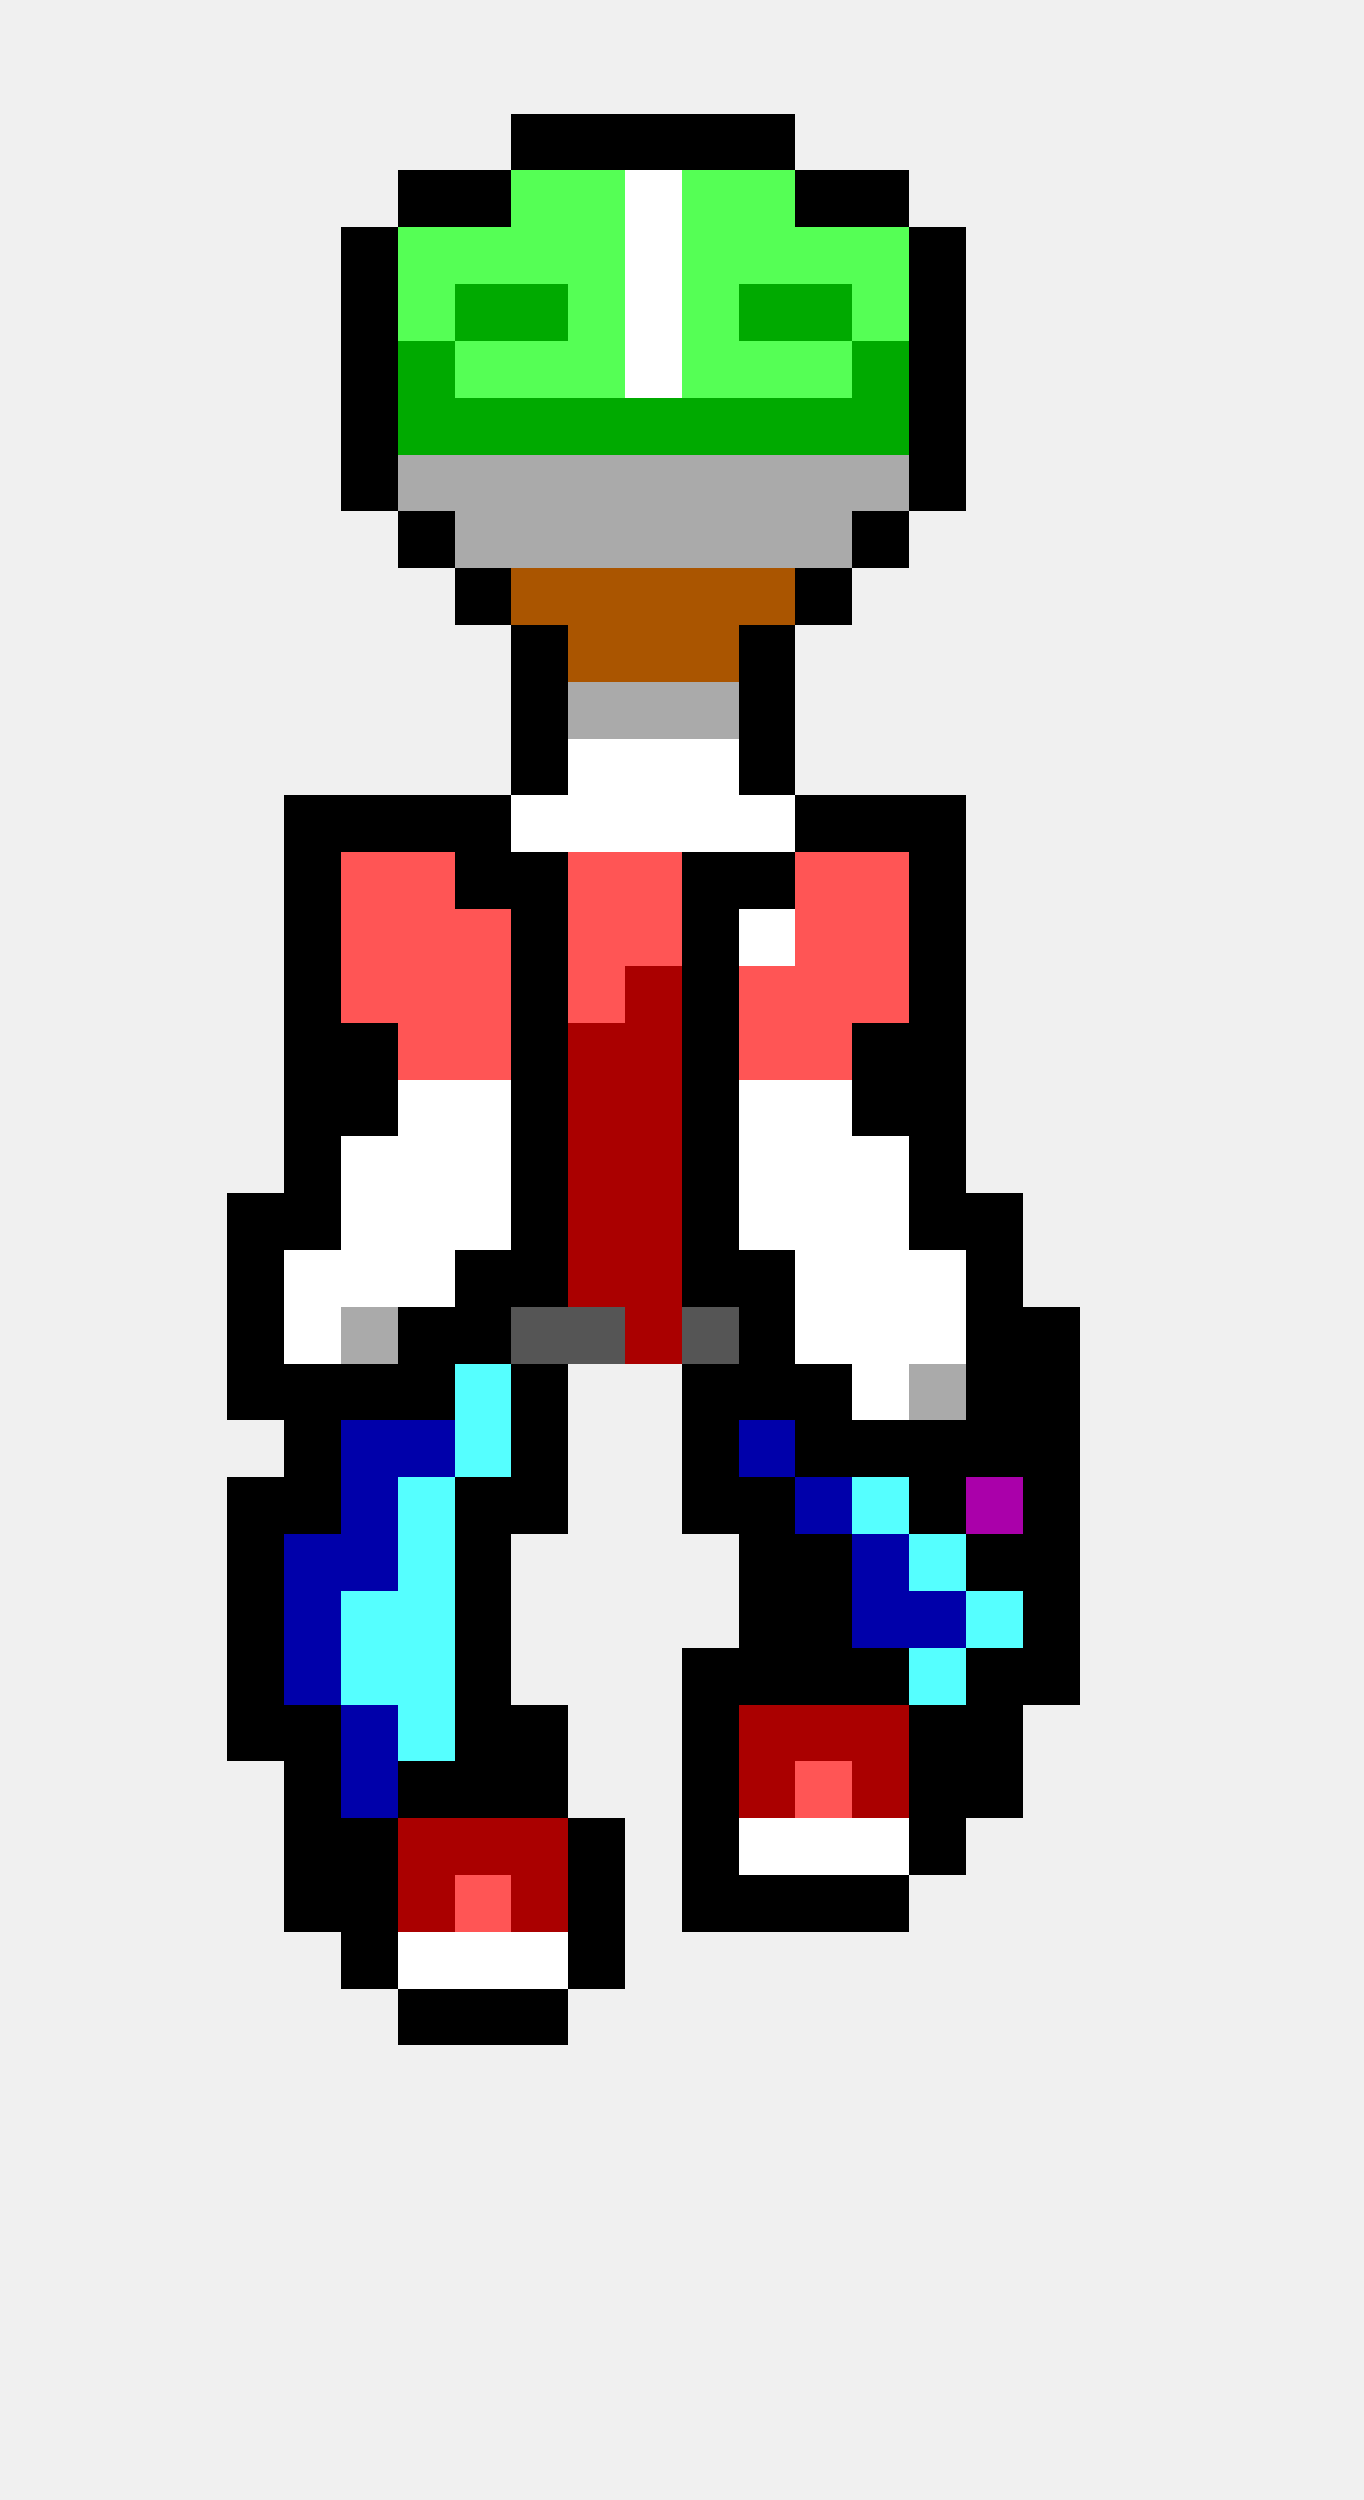
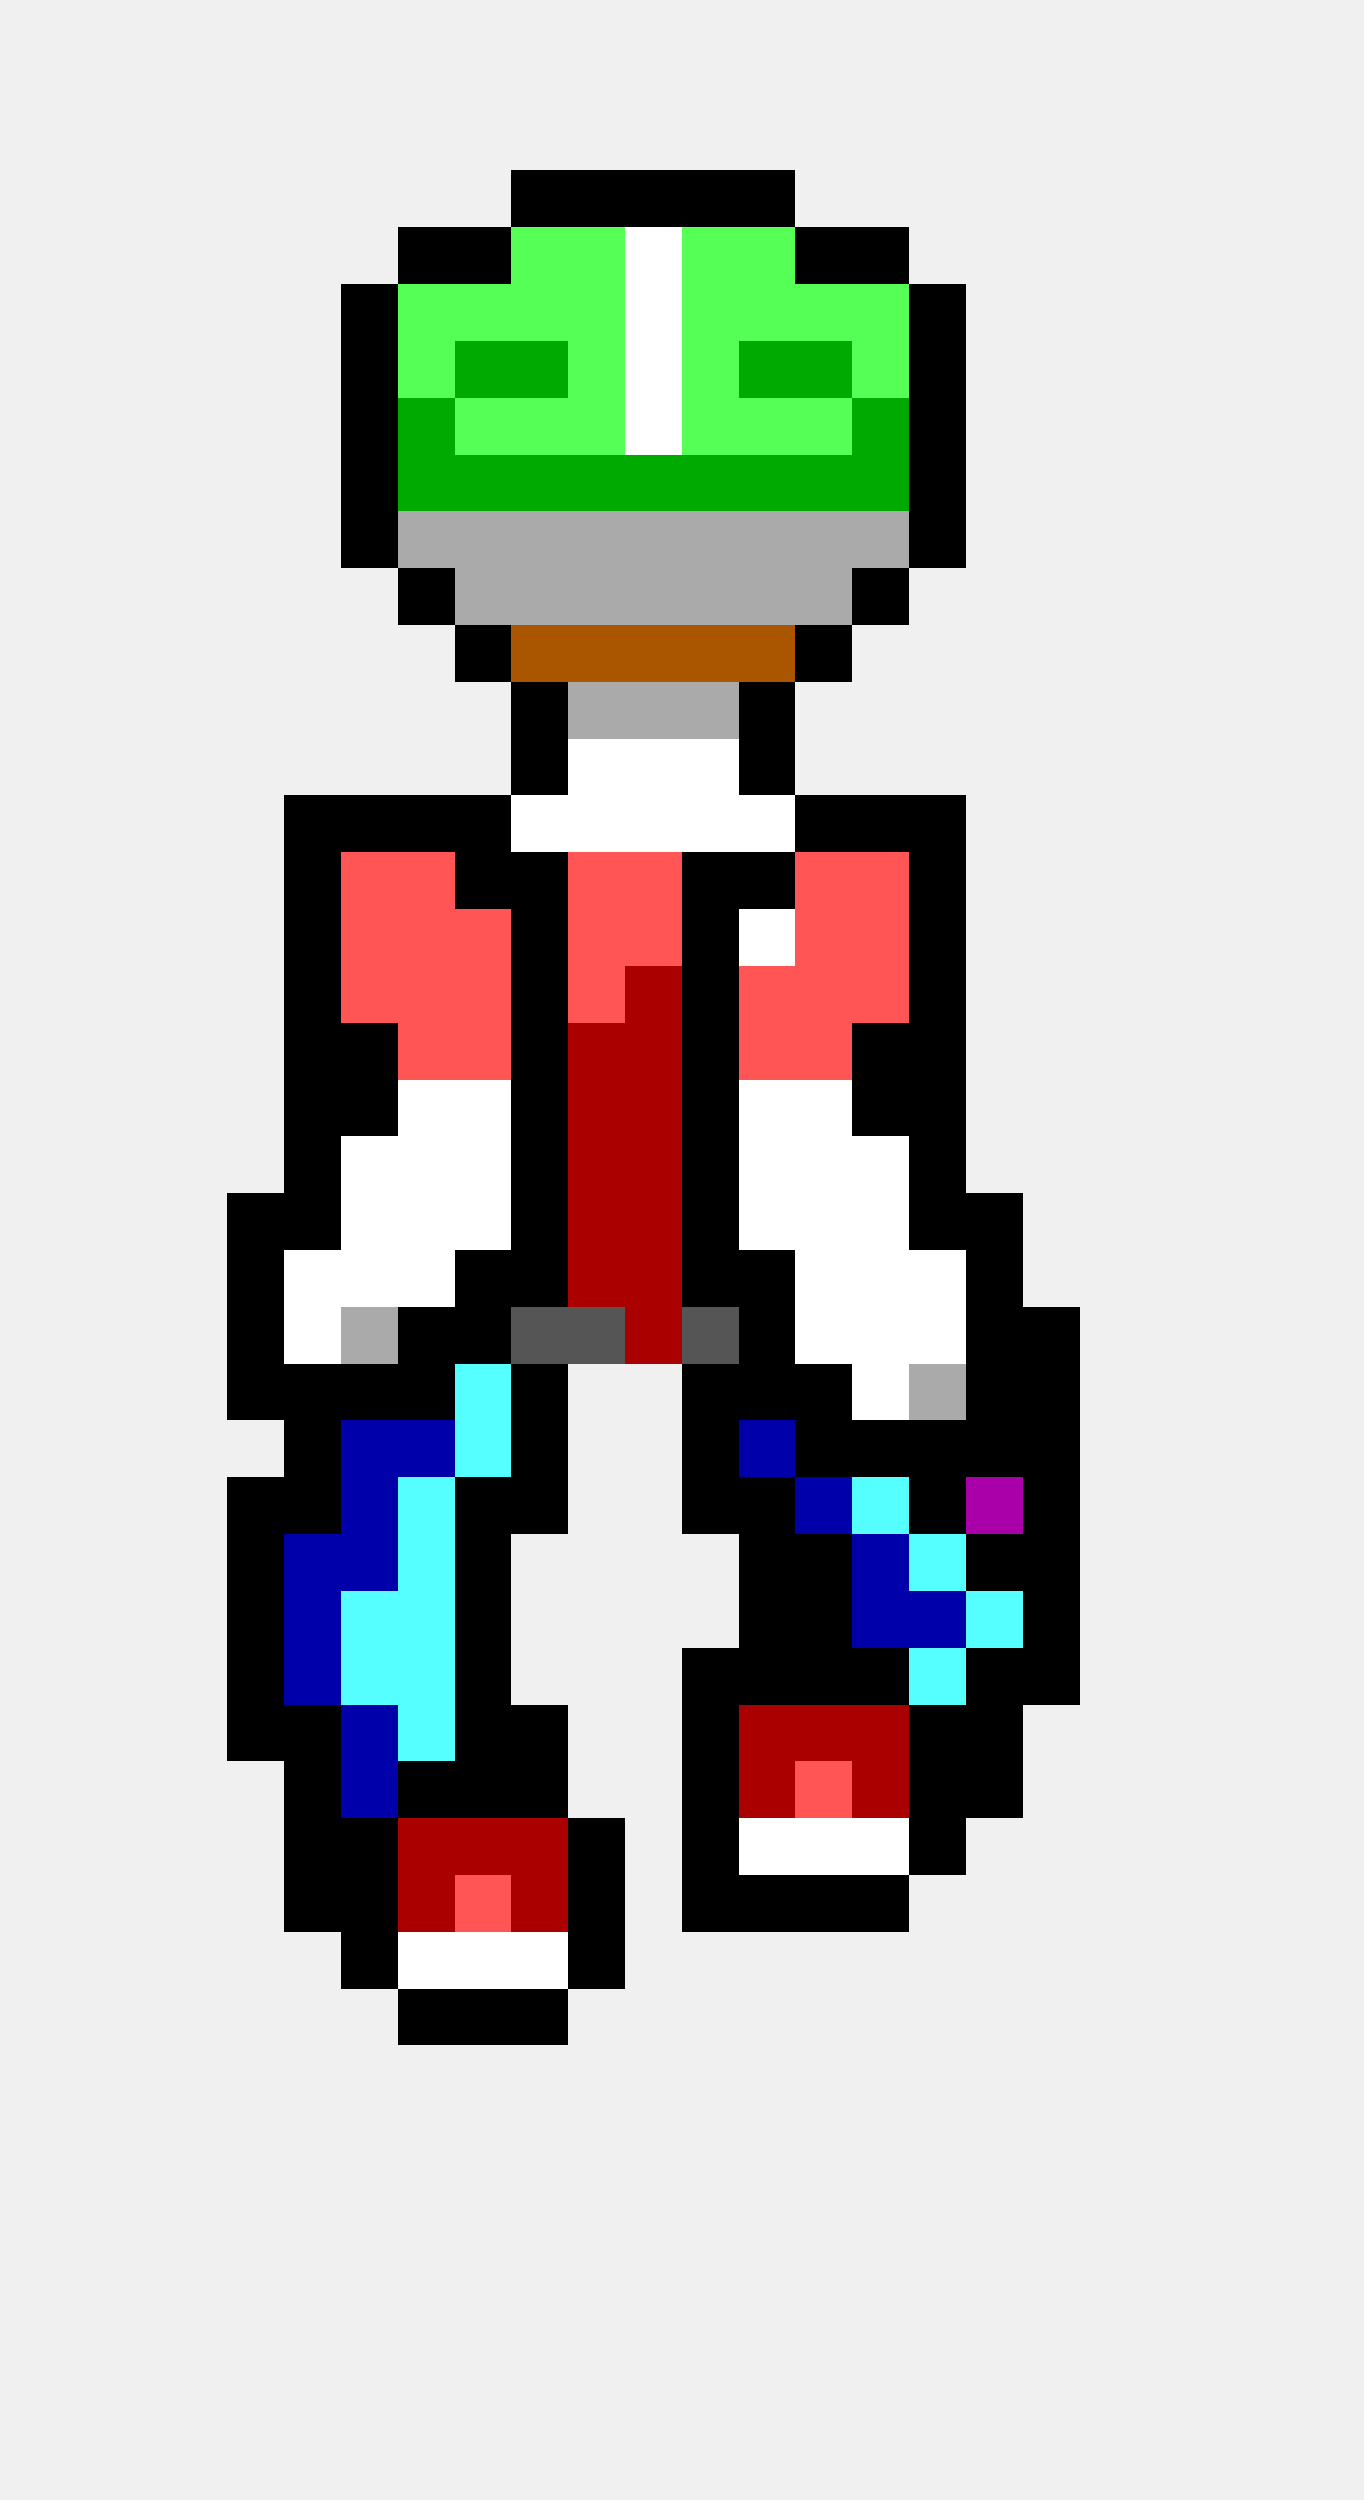
<svg xmlns="http://www.w3.org/2000/svg" width="24" height="44" viewBox="0 0 24 44" shape-rendering="crispEdges">
-   <rect x="9" y="2" width="1" height="1" fill="#000000" />
-   <rect x="10" y="2" width="1" height="1" fill="#000000" />
-   <rect x="11" y="2" width="1" height="1" fill="#000000" />
-   <rect x="12" y="2" width="1" height="1" fill="#000000" />
-   <rect x="13" y="2" width="1" height="1" fill="#000000" />
-   <rect x="7" y="3" width="1" height="1" fill="#000000" />
-   <rect x="8" y="3" width="1" height="1" fill="#000000" />
-   <rect x="9" y="3" width="1" height="1" fill="#55ff55" />
-   <rect x="10" y="3" width="1" height="1" fill="#55ff55" />
-   <rect x="11" y="3" width="1" height="1" fill="#ffffff" />
-   <rect x="12" y="3" width="1" height="1" fill="#55ff55" />
-   <rect x="13" y="3" width="1" height="1" fill="#55ff55" />
-   <rect x="14" y="3" width="1" height="1" fill="#000000" />
-   <rect x="15" y="3" width="1" height="1" fill="#000000" />
-   <rect x="6" y="4" width="1" height="1" fill="#000000" />
-   <rect x="7" y="4" width="1" height="1" fill="#55ff55" />
-   <rect x="8" y="4" width="1" height="1" fill="#55ff55" />
+   <rect x="9" y="3" width="1" height="1" fill="#000000" />
+   <rect x="10" y="3" width="1" height="1" fill="#000000" />
+   <rect x="11" y="3" width="1" height="1" fill="#000000" />
+   <rect x="12" y="3" width="1" height="1" fill="#000000" />
+   <rect x="13" y="3" width="1" height="1" fill="#000000" />
+   <rect x="7" y="4" width="1" height="1" fill="#000000" />
+   <rect x="8" y="4" width="1" height="1" fill="#000000" />
  <rect x="9" y="4" width="1" height="1" fill="#55ff55" />
  <rect x="10" y="4" width="1" height="1" fill="#55ff55" />
  <rect x="11" y="4" width="1" height="1" fill="#ffffff" />
  <rect x="12" y="4" width="1" height="1" fill="#55ff55" />
  <rect x="13" y="4" width="1" height="1" fill="#55ff55" />
-   <rect x="14" y="4" width="1" height="1" fill="#55ff55" />
-   <rect x="15" y="4" width="1" height="1" fill="#55ff55" />
-   <rect x="16" y="4" width="1" height="1" fill="#000000" />
+   <rect x="14" y="4" width="1" height="1" fill="#000000" />
+   <rect x="15" y="4" width="1" height="1" fill="#000000" />
  <rect x="6" y="5" width="1" height="1" fill="#000000" />
  <rect x="7" y="5" width="1" height="1" fill="#55ff55" />
-   <rect x="8" y="5" width="1" height="1" fill="#00aa00" />
-   <rect x="9" y="5" width="1" height="1" fill="#00aa00" />
+   <rect x="8" y="5" width="1" height="1" fill="#55ff55" />
+   <rect x="9" y="5" width="1" height="1" fill="#55ff55" />
  <rect x="10" y="5" width="1" height="1" fill="#55ff55" />
  <rect x="11" y="5" width="1" height="1" fill="#ffffff" />
  <rect x="12" y="5" width="1" height="1" fill="#55ff55" />
-   <rect x="13" y="5" width="1" height="1" fill="#00aa00" />
-   <rect x="14" y="5" width="1" height="1" fill="#00aa00" />
+   <rect x="13" y="5" width="1" height="1" fill="#55ff55" />
+   <rect x="14" y="5" width="1" height="1" fill="#55ff55" />
  <rect x="15" y="5" width="1" height="1" fill="#55ff55" />
  <rect x="16" y="5" width="1" height="1" fill="#000000" />
  <rect x="6" y="6" width="1" height="1" fill="#000000" />
-   <rect x="7" y="6" width="1" height="1" fill="#00aa00" />
-   <rect x="8" y="6" width="1" height="1" fill="#55ff55" />
-   <rect x="9" y="6" width="1" height="1" fill="#55ff55" />
+   <rect x="7" y="6" width="1" height="1" fill="#55ff55" />
+   <rect x="8" y="6" width="1" height="1" fill="#00aa00" />
+   <rect x="9" y="6" width="1" height="1" fill="#00aa00" />
  <rect x="10" y="6" width="1" height="1" fill="#55ff55" />
  <rect x="11" y="6" width="1" height="1" fill="#ffffff" />
  <rect x="12" y="6" width="1" height="1" fill="#55ff55" />
-   <rect x="13" y="6" width="1" height="1" fill="#55ff55" />
-   <rect x="14" y="6" width="1" height="1" fill="#55ff55" />
-   <rect x="15" y="6" width="1" height="1" fill="#00aa00" />
+   <rect x="13" y="6" width="1" height="1" fill="#00aa00" />
+   <rect x="14" y="6" width="1" height="1" fill="#00aa00" />
+   <rect x="15" y="6" width="1" height="1" fill="#55ff55" />
  <rect x="16" y="6" width="1" height="1" fill="#000000" />
  <rect x="6" y="7" width="1" height="1" fill="#000000" />
  <rect x="7" y="7" width="1" height="1" fill="#00aa00" />
-   <rect x="8" y="7" width="1" height="1" fill="#00aa00" />
-   <rect x="9" y="7" width="1" height="1" fill="#00aa00" />
-   <rect x="10" y="7" width="1" height="1" fill="#00aa00" />
-   <rect x="11" y="7" width="1" height="1" fill="#00aa00" />
-   <rect x="12" y="7" width="1" height="1" fill="#00aa00" />
-   <rect x="13" y="7" width="1" height="1" fill="#00aa00" />
-   <rect x="14" y="7" width="1" height="1" fill="#00aa00" />
+   <rect x="8" y="7" width="1" height="1" fill="#55ff55" />
+   <rect x="9" y="7" width="1" height="1" fill="#55ff55" />
+   <rect x="10" y="7" width="1" height="1" fill="#55ff55" />
+   <rect x="11" y="7" width="1" height="1" fill="#ffffff" />
+   <rect x="12" y="7" width="1" height="1" fill="#55ff55" />
+   <rect x="13" y="7" width="1" height="1" fill="#55ff55" />
+   <rect x="14" y="7" width="1" height="1" fill="#55ff55" />
  <rect x="15" y="7" width="1" height="1" fill="#00aa00" />
  <rect x="16" y="7" width="1" height="1" fill="#000000" />
  <rect x="6" y="8" width="1" height="1" fill="#000000" />
-   <rect x="7" y="8" width="1" height="1" fill="#aaaaaa" />
-   <rect x="8" y="8" width="1" height="1" fill="#aaaaaa" />
-   <rect x="9" y="8" width="1" height="1" fill="#aaaaaa" />
-   <rect x="10" y="8" width="1" height="1" fill="#aaaaaa" />
-   <rect x="11" y="8" width="1" height="1" fill="#aaaaaa" />
-   <rect x="12" y="8" width="1" height="1" fill="#aaaaaa" />
-   <rect x="13" y="8" width="1" height="1" fill="#aaaaaa" />
-   <rect x="14" y="8" width="1" height="1" fill="#aaaaaa" />
-   <rect x="15" y="8" width="1" height="1" fill="#aaaaaa" />
+   <rect x="7" y="8" width="1" height="1" fill="#00aa00" />
+   <rect x="8" y="8" width="1" height="1" fill="#00aa00" />
+   <rect x="9" y="8" width="1" height="1" fill="#00aa00" />
+   <rect x="10" y="8" width="1" height="1" fill="#00aa00" />
+   <rect x="11" y="8" width="1" height="1" fill="#00aa00" />
+   <rect x="12" y="8" width="1" height="1" fill="#00aa00" />
+   <rect x="13" y="8" width="1" height="1" fill="#00aa00" />
+   <rect x="14" y="8" width="1" height="1" fill="#00aa00" />
+   <rect x="15" y="8" width="1" height="1" fill="#00aa00" />
  <rect x="16" y="8" width="1" height="1" fill="#000000" />
-   <rect x="7" y="9" width="1" height="1" fill="#000000" />
+   <rect x="6" y="9" width="1" height="1" fill="#000000" />
+   <rect x="7" y="9" width="1" height="1" fill="#aaaaaa" />
  <rect x="8" y="9" width="1" height="1" fill="#aaaaaa" />
  <rect x="9" y="9" width="1" height="1" fill="#aaaaaa" />
  <rect x="10" y="9" width="1" height="1" fill="#aaaaaa" />
  <rect x="11" y="9" width="1" height="1" fill="#aaaaaa" />
  <rect x="12" y="9" width="1" height="1" fill="#aaaaaa" />
  <rect x="13" y="9" width="1" height="1" fill="#aaaaaa" />
  <rect x="14" y="9" width="1" height="1" fill="#aaaaaa" />
-   <rect x="15" y="9" width="1" height="1" fill="#000000" />
-   <rect x="8" y="10" width="1" height="1" fill="#000000" />
-   <rect x="9" y="10" width="1" height="1" fill="#aa5500" />
-   <rect x="10" y="10" width="1" height="1" fill="#aa5500" />
-   <rect x="11" y="10" width="1" height="1" fill="#aa5500" />
-   <rect x="12" y="10" width="1" height="1" fill="#aa5500" />
-   <rect x="13" y="10" width="1" height="1" fill="#aa5500" />
-   <rect x="14" y="10" width="1" height="1" fill="#000000" />
-   <rect x="9" y="11" width="1" height="1" fill="#000000" />
+   <rect x="15" y="9" width="1" height="1" fill="#aaaaaa" />
+   <rect x="16" y="9" width="1" height="1" fill="#000000" />
+   <rect x="7" y="10" width="1" height="1" fill="#000000" />
+   <rect x="8" y="10" width="1" height="1" fill="#aaaaaa" />
+   <rect x="9" y="10" width="1" height="1" fill="#aaaaaa" />
+   <rect x="10" y="10" width="1" height="1" fill="#aaaaaa" />
+   <rect x="11" y="10" width="1" height="1" fill="#aaaaaa" />
+   <rect x="12" y="10" width="1" height="1" fill="#aaaaaa" />
+   <rect x="13" y="10" width="1" height="1" fill="#aaaaaa" />
+   <rect x="14" y="10" width="1" height="1" fill="#aaaaaa" />
+   <rect x="15" y="10" width="1" height="1" fill="#000000" />
+   <rect x="8" y="11" width="1" height="1" fill="#000000" />
+   <rect x="9" y="11" width="1" height="1" fill="#aa5500" />
  <rect x="10" y="11" width="1" height="1" fill="#aa5500" />
  <rect x="11" y="11" width="1" height="1" fill="#aa5500" />
  <rect x="12" y="11" width="1" height="1" fill="#aa5500" />
-   <rect x="13" y="11" width="1" height="1" fill="#000000" />
+   <rect x="13" y="11" width="1" height="1" fill="#aa5500" />
+   <rect x="14" y="11" width="1" height="1" fill="#000000" />
  <rect x="9" y="12" width="1" height="1" fill="#000000" />
  <rect x="10" y="12" width="1" height="1" fill="#aaaaaa" />
  <rect x="11" y="12" width="1" height="1" fill="#aaaaaa" />
  <rect x="12" y="12" width="1" height="1" fill="#aaaaaa" />
  <rect x="13" y="12" width="1" height="1" fill="#000000" />
  <rect x="9" y="13" width="1" height="1" fill="#000000" />
  <rect x="10" y="13" width="1" height="1" fill="#ffffff" />
  <rect x="11" y="13" width="1" height="1" fill="#ffffff" />
  <rect x="12" y="13" width="1" height="1" fill="#ffffff" />
  <rect x="13" y="13" width="1" height="1" fill="#000000" />
  <rect x="5" y="14" width="1" height="1" fill="#000000" />
  <rect x="6" y="14" width="1" height="1" fill="#000000" />
  <rect x="7" y="14" width="1" height="1" fill="#000000" />
  <rect x="8" y="14" width="1" height="1" fill="#000000" />
  <rect x="9" y="14" width="1" height="1" fill="#ffffff" />
  <rect x="10" y="14" width="1" height="1" fill="#ffffff" />
  <rect x="11" y="14" width="1" height="1" fill="#ffffff" />
  <rect x="12" y="14" width="1" height="1" fill="#ffffff" />
  <rect x="13" y="14" width="1" height="1" fill="#ffffff" />
  <rect x="14" y="14" width="1" height="1" fill="#000000" />
  <rect x="15" y="14" width="1" height="1" fill="#000000" />
  <rect x="16" y="14" width="1" height="1" fill="#000000" />
  <rect x="5" y="15" width="1" height="1" fill="#000000" />
  <rect x="6" y="15" width="1" height="1" fill="#ff5555" />
  <rect x="7" y="15" width="1" height="1" fill="#ff5555" />
  <rect x="8" y="15" width="1" height="1" fill="#000000" />
  <rect x="9" y="15" width="1" height="1" fill="#000000" />
  <rect x="10" y="15" width="1" height="1" fill="#ff5555" />
  <rect x="11" y="15" width="1" height="1" fill="#ff5555" />
  <rect x="12" y="15" width="1" height="1" fill="#000000" />
  <rect x="13" y="15" width="1" height="1" fill="#000000" />
  <rect x="14" y="15" width="1" height="1" fill="#ff5555" />
  <rect x="15" y="15" width="1" height="1" fill="#ff5555" />
  <rect x="16" y="15" width="1" height="1" fill="#000000" />
  <rect x="5" y="16" width="1" height="1" fill="#000000" />
  <rect x="6" y="16" width="1" height="1" fill="#ff5555" />
  <rect x="7" y="16" width="1" height="1" fill="#ff5555" />
  <rect x="8" y="16" width="1" height="1" fill="#ff5555" />
  <rect x="9" y="16" width="1" height="1" fill="#000000" />
  <rect x="10" y="16" width="1" height="1" fill="#ff5555" />
  <rect x="11" y="16" width="1" height="1" fill="#ff5555" />
  <rect x="12" y="16" width="1" height="1" fill="#000000" />
  <rect x="13" y="16" width="1" height="1" fill="#ffffff" />
  <rect x="14" y="16" width="1" height="1" fill="#ff5555" />
  <rect x="15" y="16" width="1" height="1" fill="#ff5555" />
  <rect x="16" y="16" width="1" height="1" fill="#000000" />
  <rect x="5" y="17" width="1" height="1" fill="#000000" />
  <rect x="6" y="17" width="1" height="1" fill="#ff5555" />
  <rect x="7" y="17" width="1" height="1" fill="#ff5555" />
  <rect x="8" y="17" width="1" height="1" fill="#ff5555" />
  <rect x="9" y="17" width="1" height="1" fill="#000000" />
  <rect x="10" y="17" width="1" height="1" fill="#ff5555" />
  <rect x="11" y="17" width="1" height="1" fill="#aa0000" />
  <rect x="12" y="17" width="1" height="1" fill="#000000" />
  <rect x="13" y="17" width="1" height="1" fill="#ff5555" />
  <rect x="14" y="17" width="1" height="1" fill="#ff5555" />
  <rect x="15" y="17" width="1" height="1" fill="#ff5555" />
  <rect x="16" y="17" width="1" height="1" fill="#000000" />
  <rect x="5" y="18" width="1" height="1" fill="#000000" />
  <rect x="6" y="18" width="1" height="1" fill="#000000" />
  <rect x="7" y="18" width="1" height="1" fill="#ff5555" />
  <rect x="8" y="18" width="1" height="1" fill="#ff5555" />
  <rect x="9" y="18" width="1" height="1" fill="#000000" />
  <rect x="10" y="18" width="1" height="1" fill="#aa0000" />
  <rect x="11" y="18" width="1" height="1" fill="#aa0000" />
  <rect x="12" y="18" width="1" height="1" fill="#000000" />
  <rect x="13" y="18" width="1" height="1" fill="#ff5555" />
  <rect x="14" y="18" width="1" height="1" fill="#ff5555" />
  <rect x="15" y="18" width="1" height="1" fill="#000000" />
  <rect x="16" y="18" width="1" height="1" fill="#000000" />
  <rect x="5" y="19" width="1" height="1" fill="#000000" />
  <rect x="6" y="19" width="1" height="1" fill="#000000" />
  <rect x="7" y="19" width="1" height="1" fill="#ffffff" />
  <rect x="8" y="19" width="1" height="1" fill="#ffffff" />
  <rect x="9" y="19" width="1" height="1" fill="#000000" />
  <rect x="10" y="19" width="1" height="1" fill="#aa0000" />
  <rect x="11" y="19" width="1" height="1" fill="#aa0000" />
  <rect x="12" y="19" width="1" height="1" fill="#000000" />
  <rect x="13" y="19" width="1" height="1" fill="#ffffff" />
  <rect x="14" y="19" width="1" height="1" fill="#ffffff" />
  <rect x="15" y="19" width="1" height="1" fill="#000000" />
  <rect x="16" y="19" width="1" height="1" fill="#000000" />
  <rect x="5" y="20" width="1" height="1" fill="#000000" />
  <rect x="6" y="20" width="1" height="1" fill="#ffffff" />
  <rect x="7" y="20" width="1" height="1" fill="#ffffff" />
  <rect x="8" y="20" width="1" height="1" fill="#ffffff" />
  <rect x="9" y="20" width="1" height="1" fill="#000000" />
  <rect x="10" y="20" width="1" height="1" fill="#aa0000" />
  <rect x="11" y="20" width="1" height="1" fill="#aa0000" />
  <rect x="12" y="20" width="1" height="1" fill="#000000" />
  <rect x="13" y="20" width="1" height="1" fill="#ffffff" />
  <rect x="14" y="20" width="1" height="1" fill="#ffffff" />
  <rect x="15" y="20" width="1" height="1" fill="#ffffff" />
  <rect x="16" y="20" width="1" height="1" fill="#000000" />
  <rect x="4" y="21" width="1" height="1" fill="#000000" />
  <rect x="5" y="21" width="1" height="1" fill="#000000" />
  <rect x="6" y="21" width="1" height="1" fill="#ffffff" />
  <rect x="7" y="21" width="1" height="1" fill="#ffffff" />
  <rect x="8" y="21" width="1" height="1" fill="#ffffff" />
  <rect x="9" y="21" width="1" height="1" fill="#000000" />
  <rect x="10" y="21" width="1" height="1" fill="#aa0000" />
  <rect x="11" y="21" width="1" height="1" fill="#aa0000" />
  <rect x="12" y="21" width="1" height="1" fill="#000000" />
  <rect x="13" y="21" width="1" height="1" fill="#ffffff" />
  <rect x="14" y="21" width="1" height="1" fill="#ffffff" />
  <rect x="15" y="21" width="1" height="1" fill="#ffffff" />
  <rect x="16" y="21" width="1" height="1" fill="#000000" />
  <rect x="17" y="21" width="1" height="1" fill="#000000" />
  <rect x="4" y="22" width="1" height="1" fill="#000000" />
  <rect x="5" y="22" width="1" height="1" fill="#ffffff" />
  <rect x="6" y="22" width="1" height="1" fill="#ffffff" />
  <rect x="7" y="22" width="1" height="1" fill="#ffffff" />
  <rect x="8" y="22" width="1" height="1" fill="#000000" />
  <rect x="9" y="22" width="1" height="1" fill="#000000" />
  <rect x="10" y="22" width="1" height="1" fill="#aa0000" />
  <rect x="11" y="22" width="1" height="1" fill="#aa0000" />
  <rect x="12" y="22" width="1" height="1" fill="#000000" />
  <rect x="13" y="22" width="1" height="1" fill="#000000" />
  <rect x="14" y="22" width="1" height="1" fill="#ffffff" />
  <rect x="15" y="22" width="1" height="1" fill="#ffffff" />
  <rect x="16" y="22" width="1" height="1" fill="#ffffff" />
  <rect x="17" y="22" width="1" height="1" fill="#000000" />
  <rect x="4" y="23" width="1" height="1" fill="#000000" />
  <rect x="5" y="23" width="1" height="1" fill="#ffffff" />
  <rect x="6" y="23" width="1" height="1" fill="#aaaaaa" />
  <rect x="7" y="23" width="1" height="1" fill="#000000" />
  <rect x="8" y="23" width="1" height="1" fill="#000000" />
  <rect x="9" y="23" width="1" height="1" fill="#555555" />
  <rect x="10" y="23" width="1" height="1" fill="#555555" />
  <rect x="11" y="23" width="1" height="1" fill="#aa0000" />
  <rect x="12" y="23" width="1" height="1" fill="#555555" />
  <rect x="13" y="23" width="1" height="1" fill="#000000" />
  <rect x="14" y="23" width="1" height="1" fill="#ffffff" />
  <rect x="15" y="23" width="1" height="1" fill="#ffffff" />
  <rect x="16" y="23" width="1" height="1" fill="#ffffff" />
  <rect x="17" y="23" width="1" height="1" fill="#000000" />
  <rect x="18" y="23" width="1" height="1" fill="#000000" />
  <rect x="4" y="24" width="1" height="1" fill="#000000" />
  <rect x="5" y="24" width="1" height="1" fill="#000000" />
  <rect x="6" y="24" width="1" height="1" fill="#000000" />
  <rect x="7" y="24" width="1" height="1" fill="#000000" />
  <rect x="8" y="24" width="1" height="1" fill="#55ffff" />
  <rect x="9" y="24" width="1" height="1" fill="#000000" />
  <rect x="12" y="24" width="1" height="1" fill="#000000" />
  <rect x="13" y="24" width="1" height="1" fill="#000000" />
  <rect x="14" y="24" width="1" height="1" fill="#000000" />
  <rect x="15" y="24" width="1" height="1" fill="#ffffff" />
  <rect x="16" y="24" width="1" height="1" fill="#aaaaaa" />
  <rect x="17" y="24" width="1" height="1" fill="#000000" />
  <rect x="18" y="24" width="1" height="1" fill="#000000" />
  <rect x="5" y="25" width="1" height="1" fill="#000000" />
  <rect x="6" y="25" width="1" height="1" fill="#0000aa" />
  <rect x="7" y="25" width="1" height="1" fill="#0000aa" />
  <rect x="8" y="25" width="1" height="1" fill="#55ffff" />
  <rect x="9" y="25" width="1" height="1" fill="#000000" />
  <rect x="12" y="25" width="1" height="1" fill="#000000" />
  <rect x="13" y="25" width="1" height="1" fill="#0000aa" />
  <rect x="14" y="25" width="1" height="1" fill="#000000" />
  <rect x="15" y="25" width="1" height="1" fill="#000000" />
  <rect x="16" y="25" width="1" height="1" fill="#000000" />
  <rect x="17" y="25" width="1" height="1" fill="#000000" />
  <rect x="18" y="25" width="1" height="1" fill="#000000" />
  <rect x="4" y="26" width="1" height="1" fill="#000000" />
  <rect x="5" y="26" width="1" height="1" fill="#000000" />
  <rect x="6" y="26" width="1" height="1" fill="#0000aa" />
  <rect x="7" y="26" width="1" height="1" fill="#55ffff" />
  <rect x="8" y="26" width="1" height="1" fill="#000000" />
  <rect x="9" y="26" width="1" height="1" fill="#000000" />
  <rect x="12" y="26" width="1" height="1" fill="#000000" />
  <rect x="13" y="26" width="1" height="1" fill="#000000" />
  <rect x="14" y="26" width="1" height="1" fill="#0000aa" />
  <rect x="15" y="26" width="1" height="1" fill="#55ffff" />
  <rect x="16" y="26" width="1" height="1" fill="#000000" />
  <rect x="17" y="26" width="1" height="1" fill="#aa00aa" />
  <rect x="18" y="26" width="1" height="1" fill="#000000" />
  <rect x="4" y="27" width="1" height="1" fill="#000000" />
  <rect x="5" y="27" width="1" height="1" fill="#0000aa" />
  <rect x="6" y="27" width="1" height="1" fill="#0000aa" />
  <rect x="7" y="27" width="1" height="1" fill="#55ffff" />
  <rect x="8" y="27" width="1" height="1" fill="#000000" />
  <rect x="13" y="27" width="1" height="1" fill="#000000" />
  <rect x="14" y="27" width="1" height="1" fill="#000000" />
  <rect x="15" y="27" width="1" height="1" fill="#0000aa" />
  <rect x="16" y="27" width="1" height="1" fill="#55ffff" />
  <rect x="17" y="27" width="1" height="1" fill="#000000" />
  <rect x="18" y="27" width="1" height="1" fill="#000000" />
  <rect x="4" y="28" width="1" height="1" fill="#000000" />
  <rect x="5" y="28" width="1" height="1" fill="#0000aa" />
  <rect x="6" y="28" width="1" height="1" fill="#55ffff" />
  <rect x="7" y="28" width="1" height="1" fill="#55ffff" />
  <rect x="8" y="28" width="1" height="1" fill="#000000" />
  <rect x="13" y="28" width="1" height="1" fill="#000000" />
  <rect x="14" y="28" width="1" height="1" fill="#000000" />
  <rect x="15" y="28" width="1" height="1" fill="#0000aa" />
  <rect x="16" y="28" width="1" height="1" fill="#0000aa" />
  <rect x="17" y="28" width="1" height="1" fill="#55ffff" />
  <rect x="18" y="28" width="1" height="1" fill="#000000" />
  <rect x="4" y="29" width="1" height="1" fill="#000000" />
  <rect x="5" y="29" width="1" height="1" fill="#0000aa" />
  <rect x="6" y="29" width="1" height="1" fill="#55ffff" />
  <rect x="7" y="29" width="1" height="1" fill="#55ffff" />
  <rect x="8" y="29" width="1" height="1" fill="#000000" />
  <rect x="12" y="29" width="1" height="1" fill="#000000" />
  <rect x="13" y="29" width="1" height="1" fill="#000000" />
  <rect x="14" y="29" width="1" height="1" fill="#000000" />
  <rect x="15" y="29" width="1" height="1" fill="#000000" />
  <rect x="16" y="29" width="1" height="1" fill="#55ffff" />
  <rect x="17" y="29" width="1" height="1" fill="#000000" />
  <rect x="18" y="29" width="1" height="1" fill="#000000" />
  <rect x="4" y="30" width="1" height="1" fill="#000000" />
  <rect x="5" y="30" width="1" height="1" fill="#000000" />
  <rect x="6" y="30" width="1" height="1" fill="#0000aa" />
  <rect x="7" y="30" width="1" height="1" fill="#55ffff" />
  <rect x="8" y="30" width="1" height="1" fill="#000000" />
  <rect x="9" y="30" width="1" height="1" fill="#000000" />
  <rect x="12" y="30" width="1" height="1" fill="#000000" />
  <rect x="13" y="30" width="1" height="1" fill="#aa0000" />
  <rect x="14" y="30" width="1" height="1" fill="#aa0000" />
  <rect x="15" y="30" width="1" height="1" fill="#aa0000" />
  <rect x="16" y="30" width="1" height="1" fill="#000000" />
  <rect x="17" y="30" width="1" height="1" fill="#000000" />
  <rect x="5" y="31" width="1" height="1" fill="#000000" />
  <rect x="6" y="31" width="1" height="1" fill="#0000aa" />
  <rect x="7" y="31" width="1" height="1" fill="#000000" />
  <rect x="8" y="31" width="1" height="1" fill="#000000" />
  <rect x="9" y="31" width="1" height="1" fill="#000000" />
  <rect x="12" y="31" width="1" height="1" fill="#000000" />
  <rect x="13" y="31" width="1" height="1" fill="#aa0000" />
  <rect x="14" y="31" width="1" height="1" fill="#ff5555" />
  <rect x="15" y="31" width="1" height="1" fill="#aa0000" />
  <rect x="16" y="31" width="1" height="1" fill="#000000" />
  <rect x="17" y="31" width="1" height="1" fill="#000000" />
  <rect x="5" y="32" width="1" height="1" fill="#000000" />
  <rect x="6" y="32" width="1" height="1" fill="#000000" />
  <rect x="7" y="32" width="1" height="1" fill="#aa0000" />
  <rect x="8" y="32" width="1" height="1" fill="#aa0000" />
  <rect x="9" y="32" width="1" height="1" fill="#aa0000" />
  <rect x="10" y="32" width="1" height="1" fill="#000000" />
  <rect x="12" y="32" width="1" height="1" fill="#000000" />
  <rect x="13" y="32" width="1" height="1" fill="#ffffff" />
  <rect x="14" y="32" width="1" height="1" fill="#ffffff" />
  <rect x="15" y="32" width="1" height="1" fill="#ffffff" />
  <rect x="16" y="32" width="1" height="1" fill="#000000" />
  <rect x="5" y="33" width="1" height="1" fill="#000000" />
  <rect x="6" y="33" width="1" height="1" fill="#000000" />
  <rect x="7" y="33" width="1" height="1" fill="#aa0000" />
  <rect x="8" y="33" width="1" height="1" fill="#ff5555" />
  <rect x="9" y="33" width="1" height="1" fill="#aa0000" />
  <rect x="10" y="33" width="1" height="1" fill="#000000" />
  <rect x="12" y="33" width="1" height="1" fill="#000000" />
  <rect x="13" y="33" width="1" height="1" fill="#000000" />
  <rect x="14" y="33" width="1" height="1" fill="#000000" />
  <rect x="15" y="33" width="1" height="1" fill="#000000" />
  <rect x="6" y="34" width="1" height="1" fill="#000000" />
  <rect x="7" y="34" width="1" height="1" fill="#ffffff" />
  <rect x="8" y="34" width="1" height="1" fill="#ffffff" />
  <rect x="9" y="34" width="1" height="1" fill="#ffffff" />
  <rect x="10" y="34" width="1" height="1" fill="#000000" />
  <rect x="7" y="35" width="1" height="1" fill="#000000" />
  <rect x="8" y="35" width="1" height="1" fill="#000000" />
  <rect x="9" y="35" width="1" height="1" fill="#000000" />
</svg>
